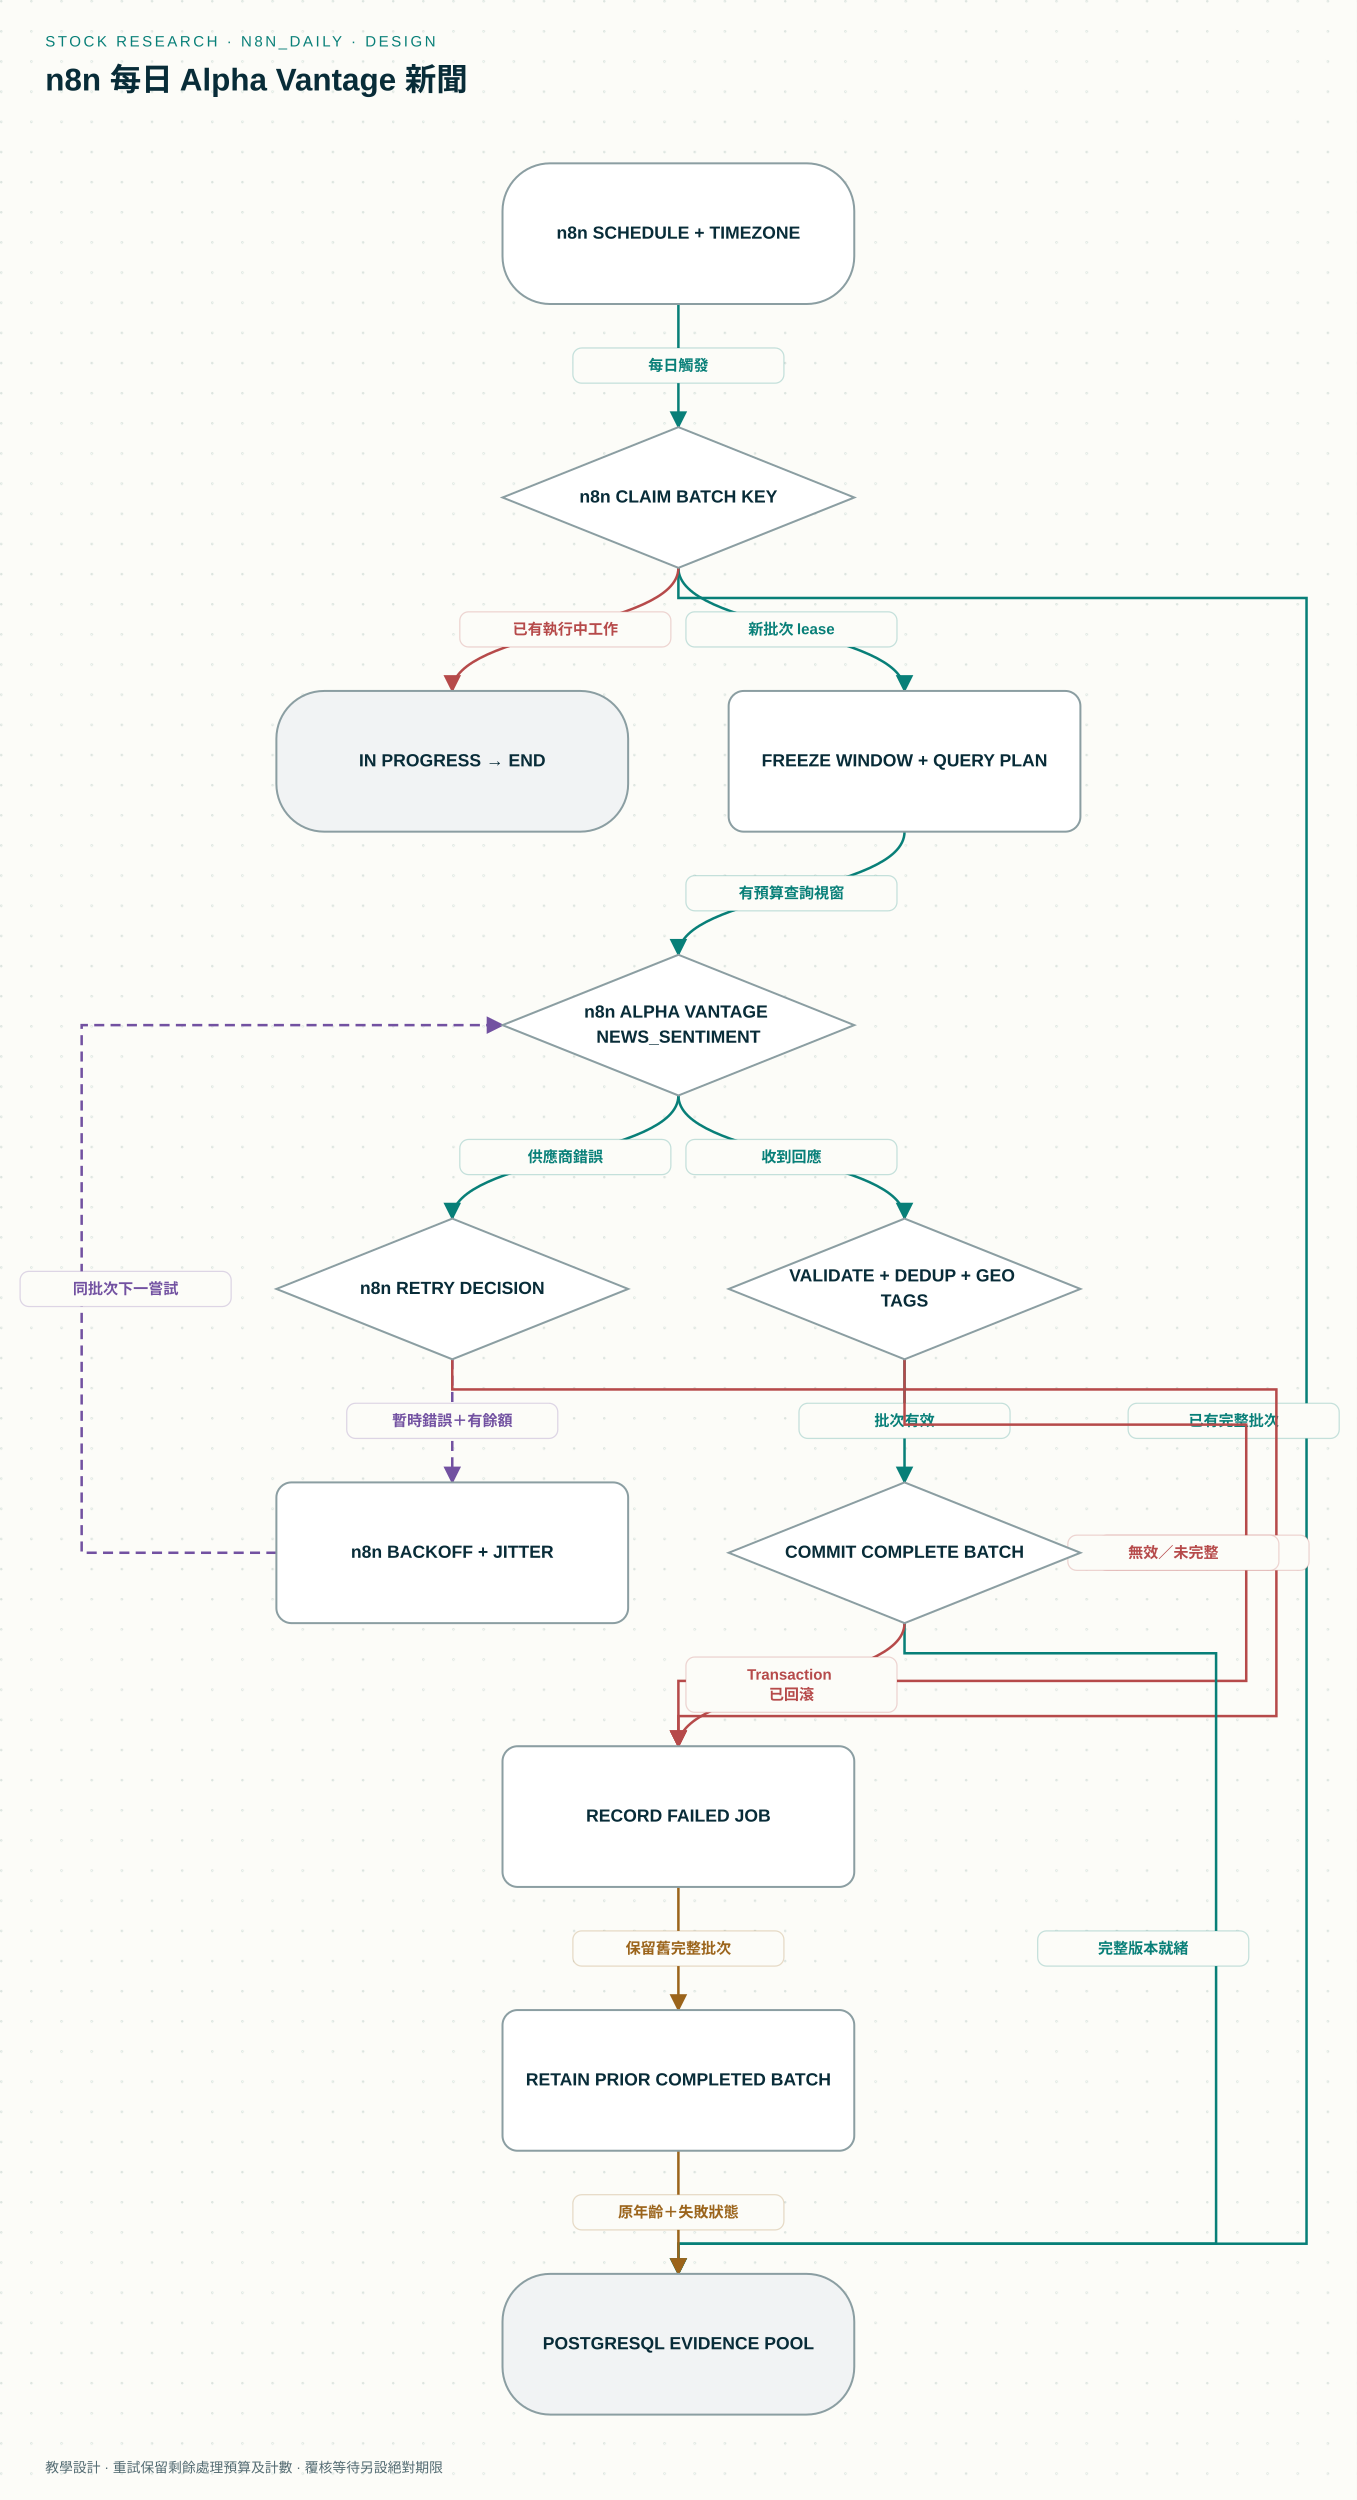
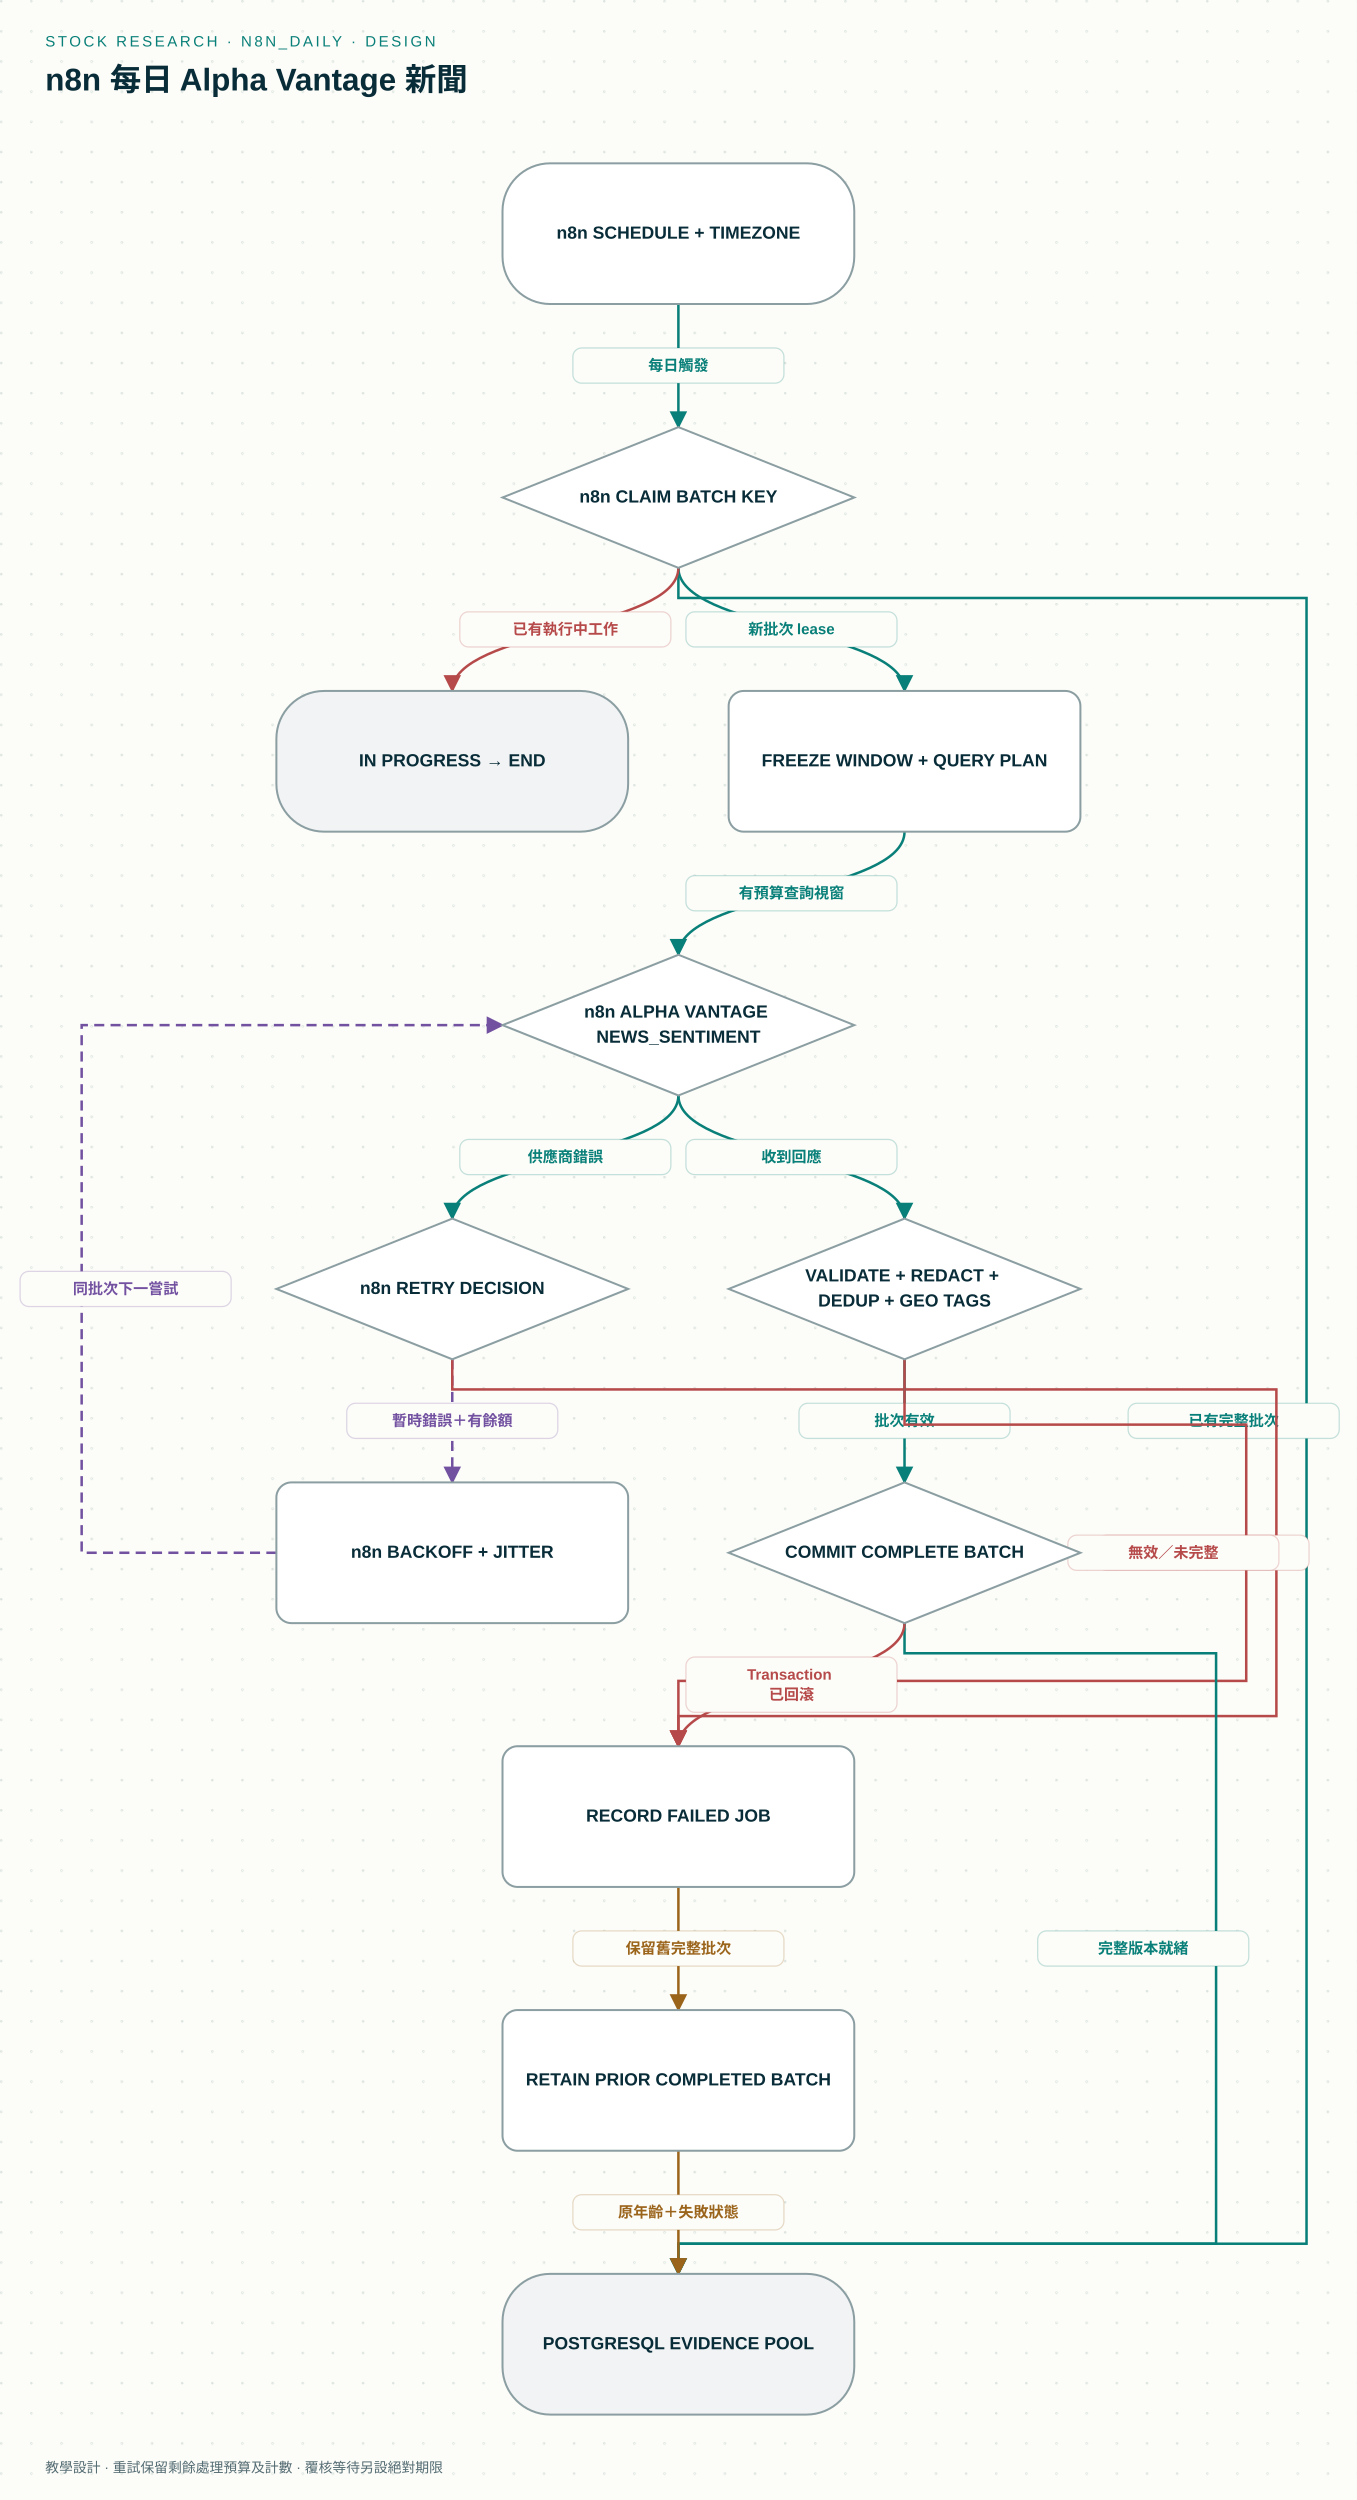
<svg xmlns="http://www.w3.org/2000/svg" viewBox="0 0 1080 1990" width="1080" height="1990" role="img" aria-label="n8n 每日 Alpha Vantage 新聞" style="font-family:Arial, &quot;Noto Sans TC&quot;, sans-serif;display:block;max-width:100%;height:auto">
  <defs>
    <pattern id="n8n_daily-zh-grid" width="24" height="24" patternUnits="userSpaceOnUse">
      <circle cx="1" cy="1" r="1" fill="#dce4df" />
    </pattern>
    <marker id="n8n_daily-zh-flow" viewBox="0 0 10 10" refX="9" refY="5" markerWidth="7" markerHeight="7" orient="auto-start-reverse">
      <path d="M 0 0 L 10 5 L 0 10 z" fill="#087f78" />
    </marker>
    <marker id="n8n_daily-zh-retry" viewBox="0 0 10 10" refX="9" refY="5" markerWidth="7" markerHeight="7" orient="auto-start-reverse">
      <path d="M 0 0 L 10 5 L 0 10 z" fill="#7251a1" />
    </marker>
    <marker id="n8n_daily-zh-fallback" viewBox="0 0 10 10" refX="9" refY="5" markerWidth="7" markerHeight="7" orient="auto-start-reverse">
      <path d="M 0 0 L 10 5 L 0 10 z" fill="#9b641b" />
    </marker>
    <marker id="n8n_daily-zh-stop" viewBox="0 0 10 10" refX="9" refY="5" markerWidth="7" markerHeight="7" orient="auto-start-reverse">
      <path d="M 0 0 L 10 5 L 0 10 z" fill="#b64a4a" />
    </marker>
  </defs>
  <rect width="1080" height="1990" fill="#fcfcf8" />
  <rect width="1080" height="1990" fill="url(#n8n_daily-zh-grid)" />
  <text x="36" y="37" fill="#087f78" font-size="12" letter-spacing="2">STOCK RESEARCH · N8N_DAILY · DESIGN</text>
  <text x="36" y="72" fill="#082c38" font-size="25" font-weight="700">n8n 每日 Alpha Vantage 新聞</text>
  <g opacity="1">
    <path d="M 540 242 C 540 291, 540 291, 540 340" fill="none" stroke="#087f78" stroke-width="2" marker-end="url(#n8n_daily-zh-flow)" />
    <rect x="456" y="277" width="168" height="28" rx="7" fill="#fcfcf8" stroke="#087f78" stroke-opacity=".23" />
    <text x="540" text-anchor="middle" fill="#087f78" font-size="12" font-weight="600">
      <tspan x="540" y="295">每日觸發</tspan>
    </text>
  </g>
  <g opacity="1">
    <path d="M 540 452 C 540 501, 720 501, 720 550" fill="none" stroke="#087f78" stroke-width="2" marker-end="url(#n8n_daily-zh-flow)" />
    <rect x="546" y="487" width="168" height="28" rx="7" fill="#fcfcf8" stroke="#087f78" stroke-opacity=".23" />
    <text x="630" text-anchor="middle" fill="#087f78" font-size="12" font-weight="600">
      <tspan x="630" y="505">新批次 lease</tspan>
    </text>
  </g>
  <g opacity="1">
    <path d="M 720 662 C 720 711, 540 711, 540 760" fill="none" stroke="#087f78" stroke-width="2" marker-end="url(#n8n_daily-zh-flow)" />
    <rect x="546" y="697" width="168" height="28" rx="7" fill="#fcfcf8" stroke="#087f78" stroke-opacity=".23" />
    <text x="630" text-anchor="middle" fill="#087f78" font-size="12" font-weight="600">
      <tspan x="630" y="715">有預算查詢視窗</tspan>
    </text>
  </g>
  <g opacity="1">
    <path d="M 540 452 V 476 H 1040 V 1786 H 540 V 1810" fill="none" stroke="#087f78" stroke-width="2" marker-end="url(#n8n_daily-zh-flow)" />
    <rect x="898" y="1117" width="168" height="28" rx="7" fill="#fcfcf8" stroke="#087f78" stroke-opacity=".23" />
    <text x="982" text-anchor="middle" fill="#087f78" font-size="12" font-weight="600">
      <tspan x="982" y="1135">已有完整批次</tspan>
    </text>
  </g>
  <g opacity="1">
    <path d="M 540 452 C 540 501, 360 501, 360 550" fill="none" stroke="#b64a4a" stroke-width="2" marker-end="url(#n8n_daily-zh-stop)" />
    <rect x="366" y="487" width="168" height="28" rx="7" fill="#fcfcf8" stroke="#b64a4a" stroke-opacity=".23" />
    <text x="450" text-anchor="middle" fill="#b64a4a" font-size="12" font-weight="600">
      <tspan x="450" y="505">已有執行中工作</tspan>
    </text>
  </g>
  <g opacity="1">
    <path d="M 540 872 C 540 921, 720 921, 720 970" fill="none" stroke="#087f78" stroke-width="2" marker-end="url(#n8n_daily-zh-flow)" />
    <rect x="546" y="907" width="168" height="28" rx="7" fill="#fcfcf8" stroke="#087f78" stroke-opacity=".23" />
    <text x="630" text-anchor="middle" fill="#087f78" font-size="12" font-weight="600">
      <tspan x="630" y="925">收到回應</tspan>
    </text>
  </g>
  <g opacity="1">
    <path d="M 540 872 C 540 921, 360 921, 360 970" fill="none" stroke="#087f78" stroke-width="2" marker-end="url(#n8n_daily-zh-flow)" />
    <rect x="366" y="907" width="168" height="28" rx="7" fill="#fcfcf8" stroke="#087f78" stroke-opacity=".23" />
    <text x="450" text-anchor="middle" fill="#087f78" font-size="12" font-weight="600">
      <tspan x="450" y="925">供應商錯誤</tspan>
    </text>
  </g>
  <g opacity="1">
    <path d="M 360 1082 C 360 1131, 360 1131, 360 1180" fill="none" stroke="#7251a1" stroke-width="2" stroke-dasharray="8 5" marker-end="url(#n8n_daily-zh-retry)" />
    <rect x="276" y="1117" width="168" height="28" rx="7" fill="#fcfcf8" stroke="#7251a1" stroke-opacity=".23" />
    <text x="360" text-anchor="middle" fill="#7251a1" font-size="12" font-weight="600">
      <tspan x="360" y="1135">暫時錯誤＋有餘額</tspan>
    </text>
  </g>
  <g opacity="1">
    <path d="M 220 1236 H 65 V 816 H 400" fill="none" stroke="#7251a1" stroke-width="2" stroke-dasharray="8 5" marker-end="url(#n8n_daily-zh-retry)" />
    <rect x="16" y="1012" width="168" height="28" rx="7" fill="#fcfcf8" stroke="#7251a1" stroke-opacity=".23" />
    <text x="100" text-anchor="middle" fill="#7251a1" font-size="12" font-weight="600">
      <tspan x="100" y="1030">同批次下一嘗試</tspan>
    </text>
  </g>
  <g opacity="1">
    <path d="M 360 1082 V 1106 H 1016 V 1366 H 540 V 1390" fill="none" stroke="#b64a4a" stroke-width="2" marker-end="url(#n8n_daily-zh-stop)" />
    <rect x="874" y="1222" width="168" height="28" rx="7" fill="#fcfcf8" stroke="#b64a4a" stroke-opacity=".23" />
    <text x="958" text-anchor="middle" fill="#b64a4a" font-size="12" font-weight="600">
      <tspan x="958" y="1240">永久錯誤／用完</tspan>
    </text>
  </g>
  <g opacity="1">
    <path d="M 720 1082 C 720 1131, 720 1131, 720 1180" fill="none" stroke="#087f78" stroke-width="2" marker-end="url(#n8n_daily-zh-flow)" />
    <rect x="636" y="1117" width="168" height="28" rx="7" fill="#fcfcf8" stroke="#087f78" stroke-opacity=".23" />
    <text x="720" text-anchor="middle" fill="#087f78" font-size="12" font-weight="600">
      <tspan x="720" y="1135">批次有效</tspan>
    </text>
  </g>
  <g opacity="1">
    <path d="M 720 1082 V 1134 H 992 V 1338 H 540 V 1390" fill="none" stroke="#b64a4a" stroke-width="2" marker-end="url(#n8n_daily-zh-stop)" />
    <rect x="850" y="1222" width="168" height="28" rx="7" fill="#fcfcf8" stroke="#b64a4a" stroke-opacity=".23" />
    <text x="934" text-anchor="middle" fill="#b64a4a" font-size="12" font-weight="600">
      <tspan x="934" y="1240">無效／未完整</tspan>
    </text>
  </g>
  <g opacity="1">
    <path d="M 720 1292 V 1316 H 968 V 1786 H 540 V 1810" fill="none" stroke="#087f78" stroke-width="2" marker-end="url(#n8n_daily-zh-flow)" />
    <rect x="826" y="1537" width="168" height="28" rx="7" fill="#fcfcf8" stroke="#087f78" stroke-opacity=".23" />
    <text x="910" text-anchor="middle" fill="#087f78" font-size="12" font-weight="600">
      <tspan x="910" y="1555">完整版本就緒</tspan>
    </text>
  </g>
  <g opacity="1">
    <path d="M 720 1292 C 720 1341, 540 1341, 540 1390" fill="none" stroke="#b64a4a" stroke-width="2" marker-end="url(#n8n_daily-zh-stop)" />
    <rect x="546" y="1319" width="168" height="44" rx="7" fill="#fcfcf8" stroke="#b64a4a" stroke-opacity=".23" />
    <text x="630" text-anchor="middle" fill="#b64a4a" font-size="12" font-weight="600">
      <tspan x="630" y="1337">Transaction</tspan>
      <tspan x="630" y="1353">已回滾</tspan>
    </text>
  </g>
  <g opacity="1">
    <path d="M 540 1502 C 540 1551, 540 1551, 540 1600" fill="none" stroke="#9b641b" stroke-width="2" marker-end="url(#n8n_daily-zh-fallback)" />
    <rect x="456" y="1537" width="168" height="28" rx="7" fill="#fcfcf8" stroke="#9b641b" stroke-opacity=".23" />
    <text x="540" text-anchor="middle" fill="#9b641b" font-size="12" font-weight="600">
      <tspan x="540" y="1555">保留舊完整批次</tspan>
    </text>
  </g>
  <g opacity="1">
    <path d="M 540 1712 C 540 1761, 540 1761, 540 1810" fill="none" stroke="#9b641b" stroke-width="2" marker-end="url(#n8n_daily-zh-fallback)" />
    <rect x="456" y="1747" width="168" height="28" rx="7" fill="#fcfcf8" stroke="#9b641b" stroke-opacity=".23" />
    <text x="540" text-anchor="middle" fill="#9b641b" font-size="12" font-weight="600">
      <tspan x="540" y="1765">原年齡＋失敗狀態</tspan>
    </text>
  </g>
  <g data-node-id="schedule" aria-label="n8n SCHEDULE + TIMEZONE">
    <rect x="400" y="130" width="280" height="112" rx="38" fill="#fff" stroke="#8b9ea2" stroke-width="1.6" />
    <text x="540" text-anchor="middle" fill="#082c38" font-size="14" font-weight="600" pointer-events="none">
      <tspan x="540" y="190">n8n SCHEDULE + TIMEZONE</tspan>
    </text>
  </g>
  <g data-node-id="claim" aria-label="n8n CLAIM BATCH KEY">
    <polygon points="540,340 680,396 540,452 400,396" fill="#fff" stroke="#8b9ea2" stroke-width="1.6" />
    <text x="540" text-anchor="middle" fill="#082c38" font-size="14" font-weight="600" pointer-events="none">
      <tspan x="540" y="400">n8n CLAIM BATCH KEY</tspan>
    </text>
  </g>
  <g data-node-id="pending" aria-label="IN PROGRESS → END">
    <rect x="220" y="550" width="280" height="112" rx="38" fill="#f1f3f4" stroke="#8b9ea2" stroke-width="1.6" />
    <text x="360" text-anchor="middle" fill="#082c38" font-size="14" font-weight="600" pointer-events="none">
      <tspan x="360" y="610">IN PROGRESS → END</tspan>
    </text>
  </g>
  <g data-node-id="plan" aria-label="FREEZE WINDOW + QUERY PLAN">
    <rect x="580" y="550" width="280" height="112" rx="12" fill="#fff" stroke="#8b9ea2" stroke-width="1.6" />
    <text x="720" text-anchor="middle" fill="#082c38" font-size="14" font-weight="600" pointer-events="none">
      <tspan x="720" y="610">FREEZE WINDOW + QUERY PLAN</tspan>
    </text>
  </g>
  <g data-node-id="fetch" aria-label="n8n ALPHA VANTAGE NEWS_SENTIMENT">
    <polygon points="540,760 680,816 540,872 400,816" fill="#fff" stroke="#8b9ea2" stroke-width="1.6" />
    <text x="540" text-anchor="middle" fill="#082c38" font-size="14" font-weight="600" pointer-events="none">
      <tspan x="540" y="810">n8n ALPHA VANTAGE</tspan>
      <tspan x="540" y="830">NEWS_SENTIMENT</tspan>
    </text>
  </g>
  <g data-node-id="retry" aria-label="n8n RETRY DECISION">
    <polygon points="360,970 500,1026 360,1082 220,1026" fill="#fff" stroke="#8b9ea2" stroke-width="1.6" />
    <text x="360" text-anchor="middle" fill="#082c38" font-size="14" font-weight="600" pointer-events="none">
      <tspan x="360" y="1030">n8n RETRY DECISION</tspan>
    </text>
  </g>
-   <g data-node-id="normalize" aria-label="VALIDATE + DEDUP + GEO TAGS">
+   <g data-node-id="normalize" aria-label="VALIDATE + REDACT + DEDUP + GEO TAGS">
    <polygon points="720,970 860,1026 720,1082 580,1026" fill="#fff" stroke="#8b9ea2" stroke-width="1.6" />
    <text x="720" text-anchor="middle" fill="#082c38" font-size="14" font-weight="600" pointer-events="none">
-       <tspan x="720" y="1020">VALIDATE + DEDUP + GEO</tspan>
-       <tspan x="720" y="1040">TAGS</tspan>
+       <tspan x="720" y="1020">VALIDATE + REDACT +</tspan>
+       <tspan x="720" y="1040">DEDUP + GEO TAGS</tspan>
    </text>
  </g>
  <g data-node-id="wait" aria-label="n8n BACKOFF + JITTER">
    <rect x="220" y="1180" width="280" height="112" rx="12" fill="#fff" stroke="#8b9ea2" stroke-width="1.6" />
    <text x="360" text-anchor="middle" fill="#082c38" font-size="14" font-weight="600" pointer-events="none">
      <tspan x="360" y="1240">n8n BACKOFF + JITTER</tspan>
    </text>
  </g>
  <g data-node-id="commit" aria-label="COMMIT COMPLETE BATCH">
    <polygon points="720,1180 860,1236 720,1292 580,1236" fill="#fff" stroke="#8b9ea2" stroke-width="1.6" />
    <text x="720" text-anchor="middle" fill="#082c38" font-size="14" font-weight="600" pointer-events="none">
      <tspan x="720" y="1240">COMMIT COMPLETE BATCH</tspan>
    </text>
  </g>
  <g data-node-id="failure" aria-label="RECORD FAILED JOB">
    <rect x="400" y="1390" width="280" height="112" rx="12" fill="#fff" stroke="#8b9ea2" stroke-width="1.6" />
    <text x="540" text-anchor="middle" fill="#082c38" font-size="14" font-weight="600" pointer-events="none">
      <tspan x="540" y="1450">RECORD FAILED JOB</tspan>
    </text>
  </g>
  <g data-node-id="prior" aria-label="RETAIN PRIOR COMPLETED BATCH">
    <rect x="400" y="1600" width="280" height="112" rx="12" fill="#fff" stroke="#8b9ea2" stroke-width="1.6" />
    <text x="540" text-anchor="middle" fill="#082c38" font-size="14" font-weight="600" pointer-events="none">
      <tspan x="540" y="1660">RETAIN PRIOR COMPLETED BATCH</tspan>
    </text>
  </g>
  <g data-node-id="pool" aria-label="POSTGRESQL EVIDENCE POOL">
    <rect x="400" y="1810" width="280" height="112" rx="38" fill="#f1f3f4" stroke="#8b9ea2" stroke-width="1.6" />
    <text x="540" text-anchor="middle" fill="#082c38" font-size="14" font-weight="600" pointer-events="none">
      <tspan x="540" y="1870">POSTGRESQL EVIDENCE POOL</tspan>
    </text>
  </g>
  <text x="36" y="1968" font-size="11" fill="#536b72">教學設計 · 重試保留剩餘處理預算及計數 · 覆核等待另設絕對期限</text>
</svg>
